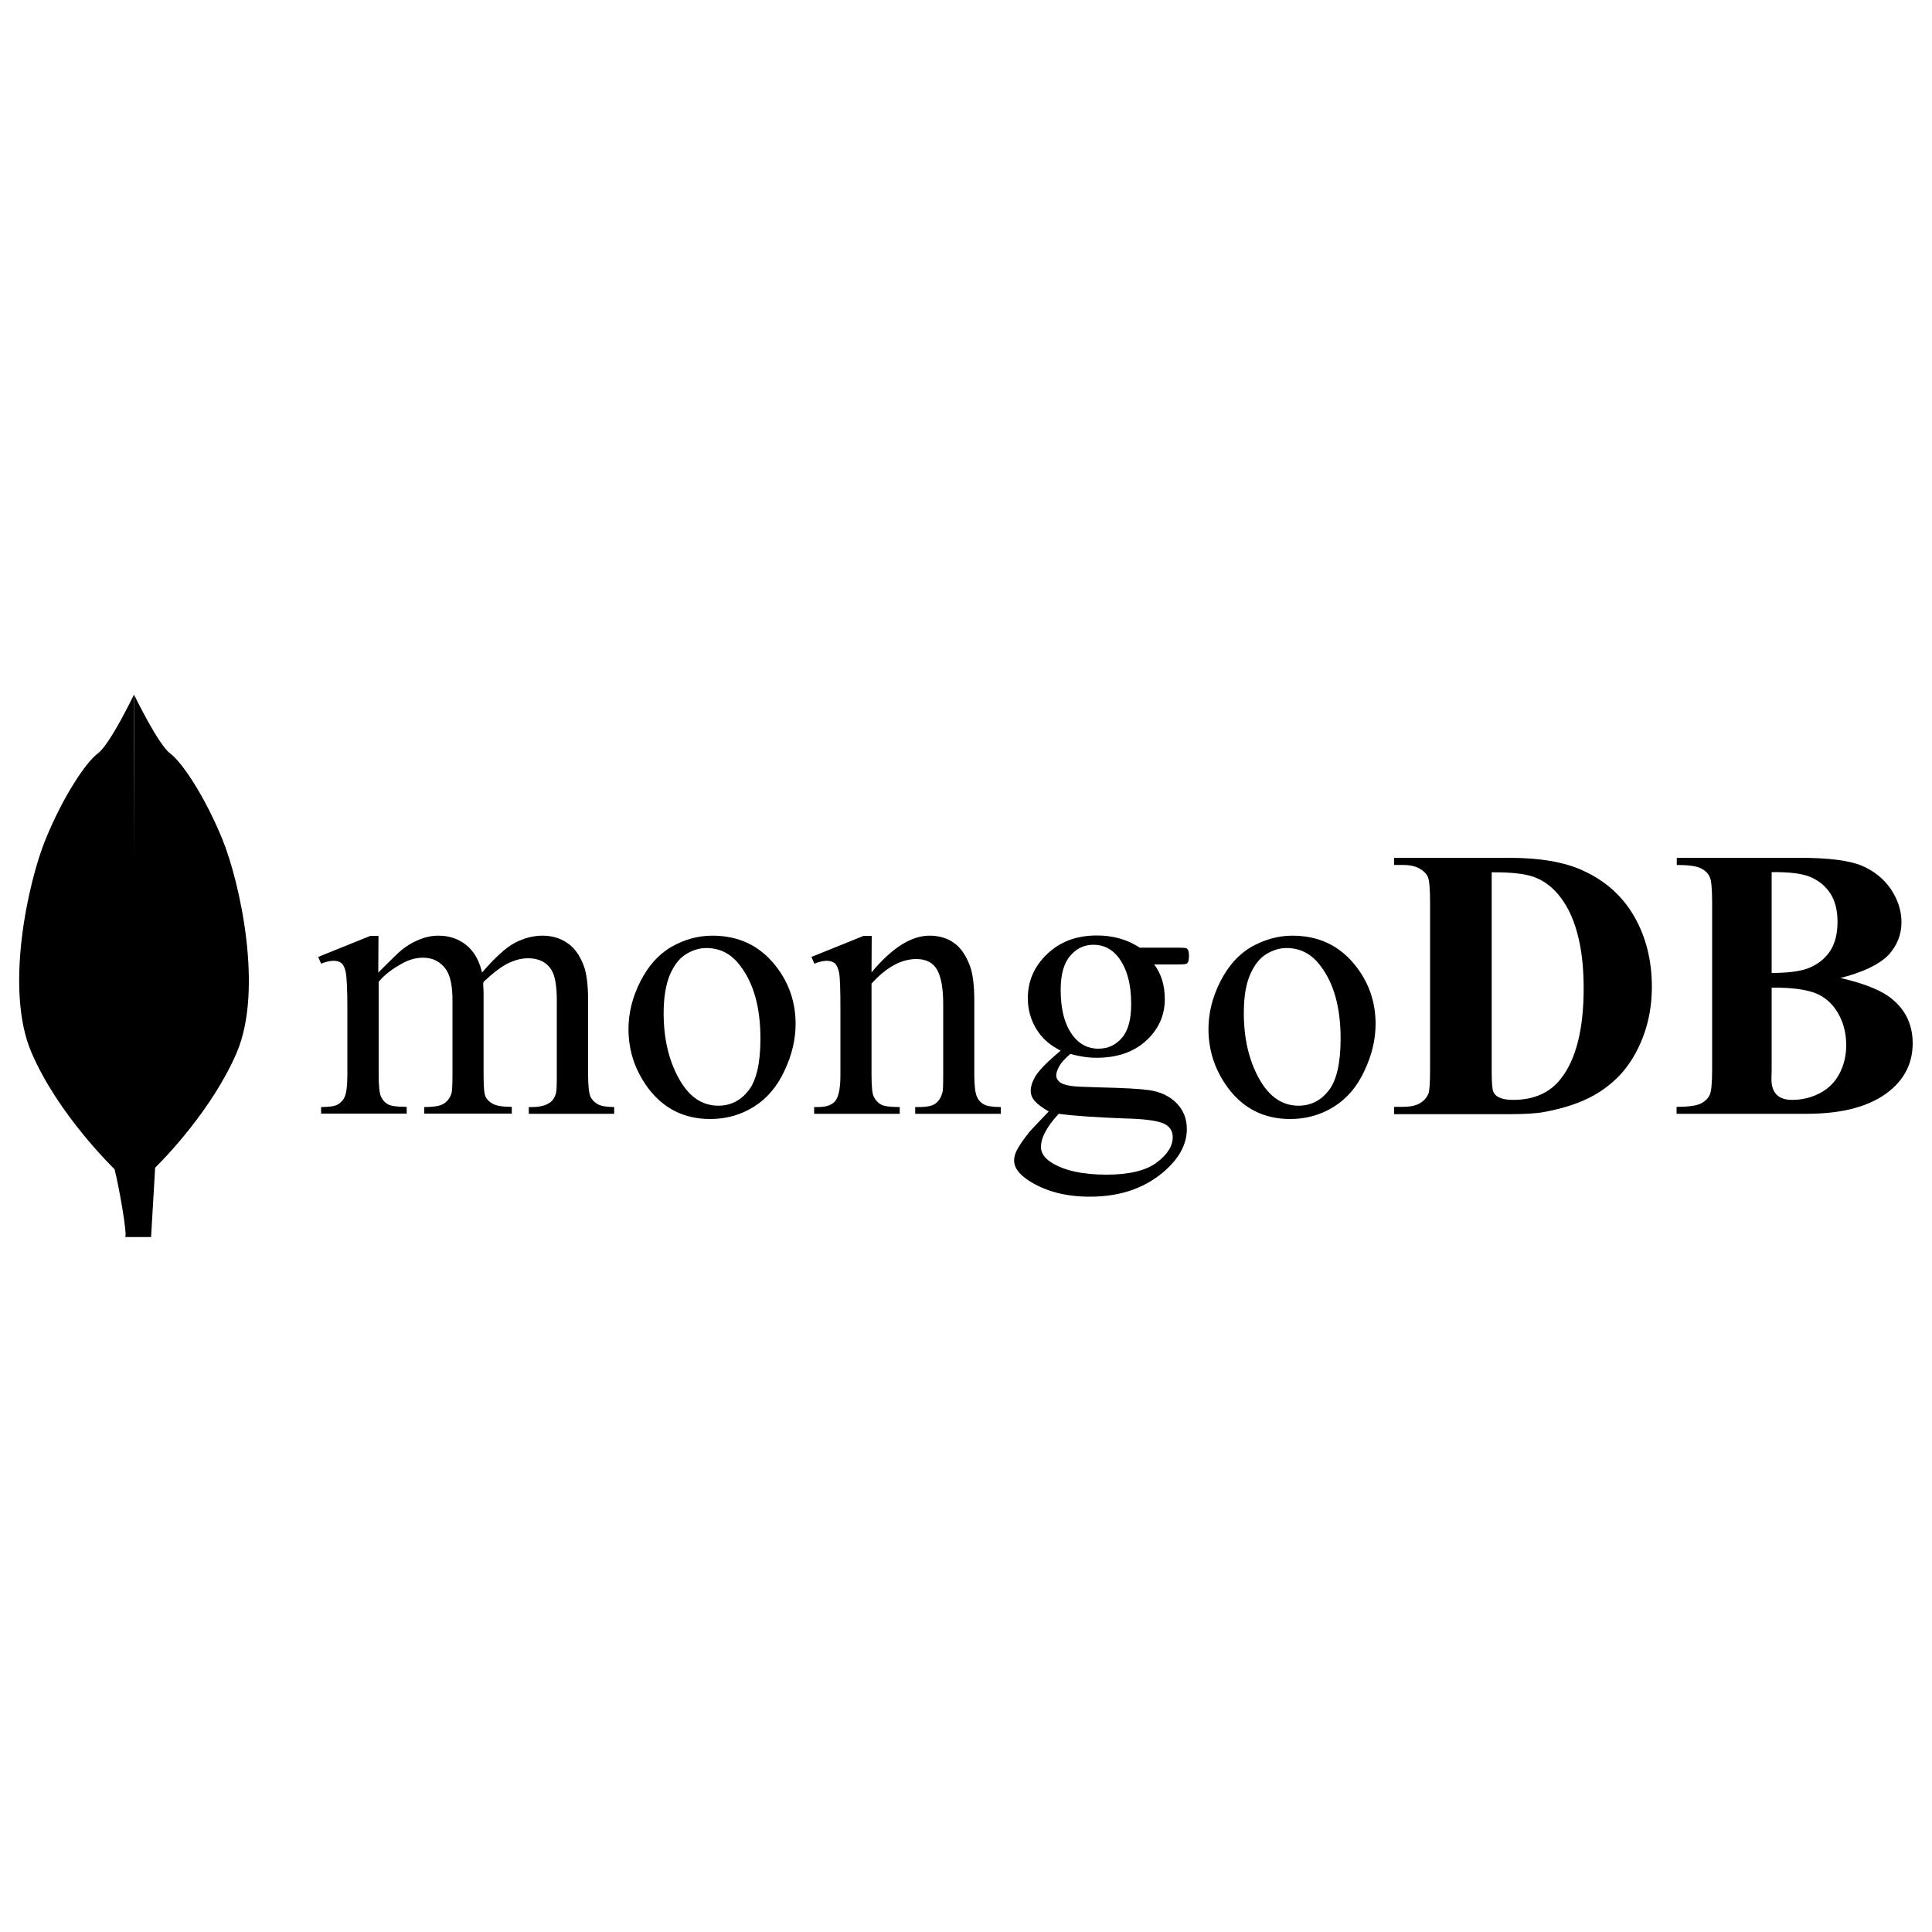
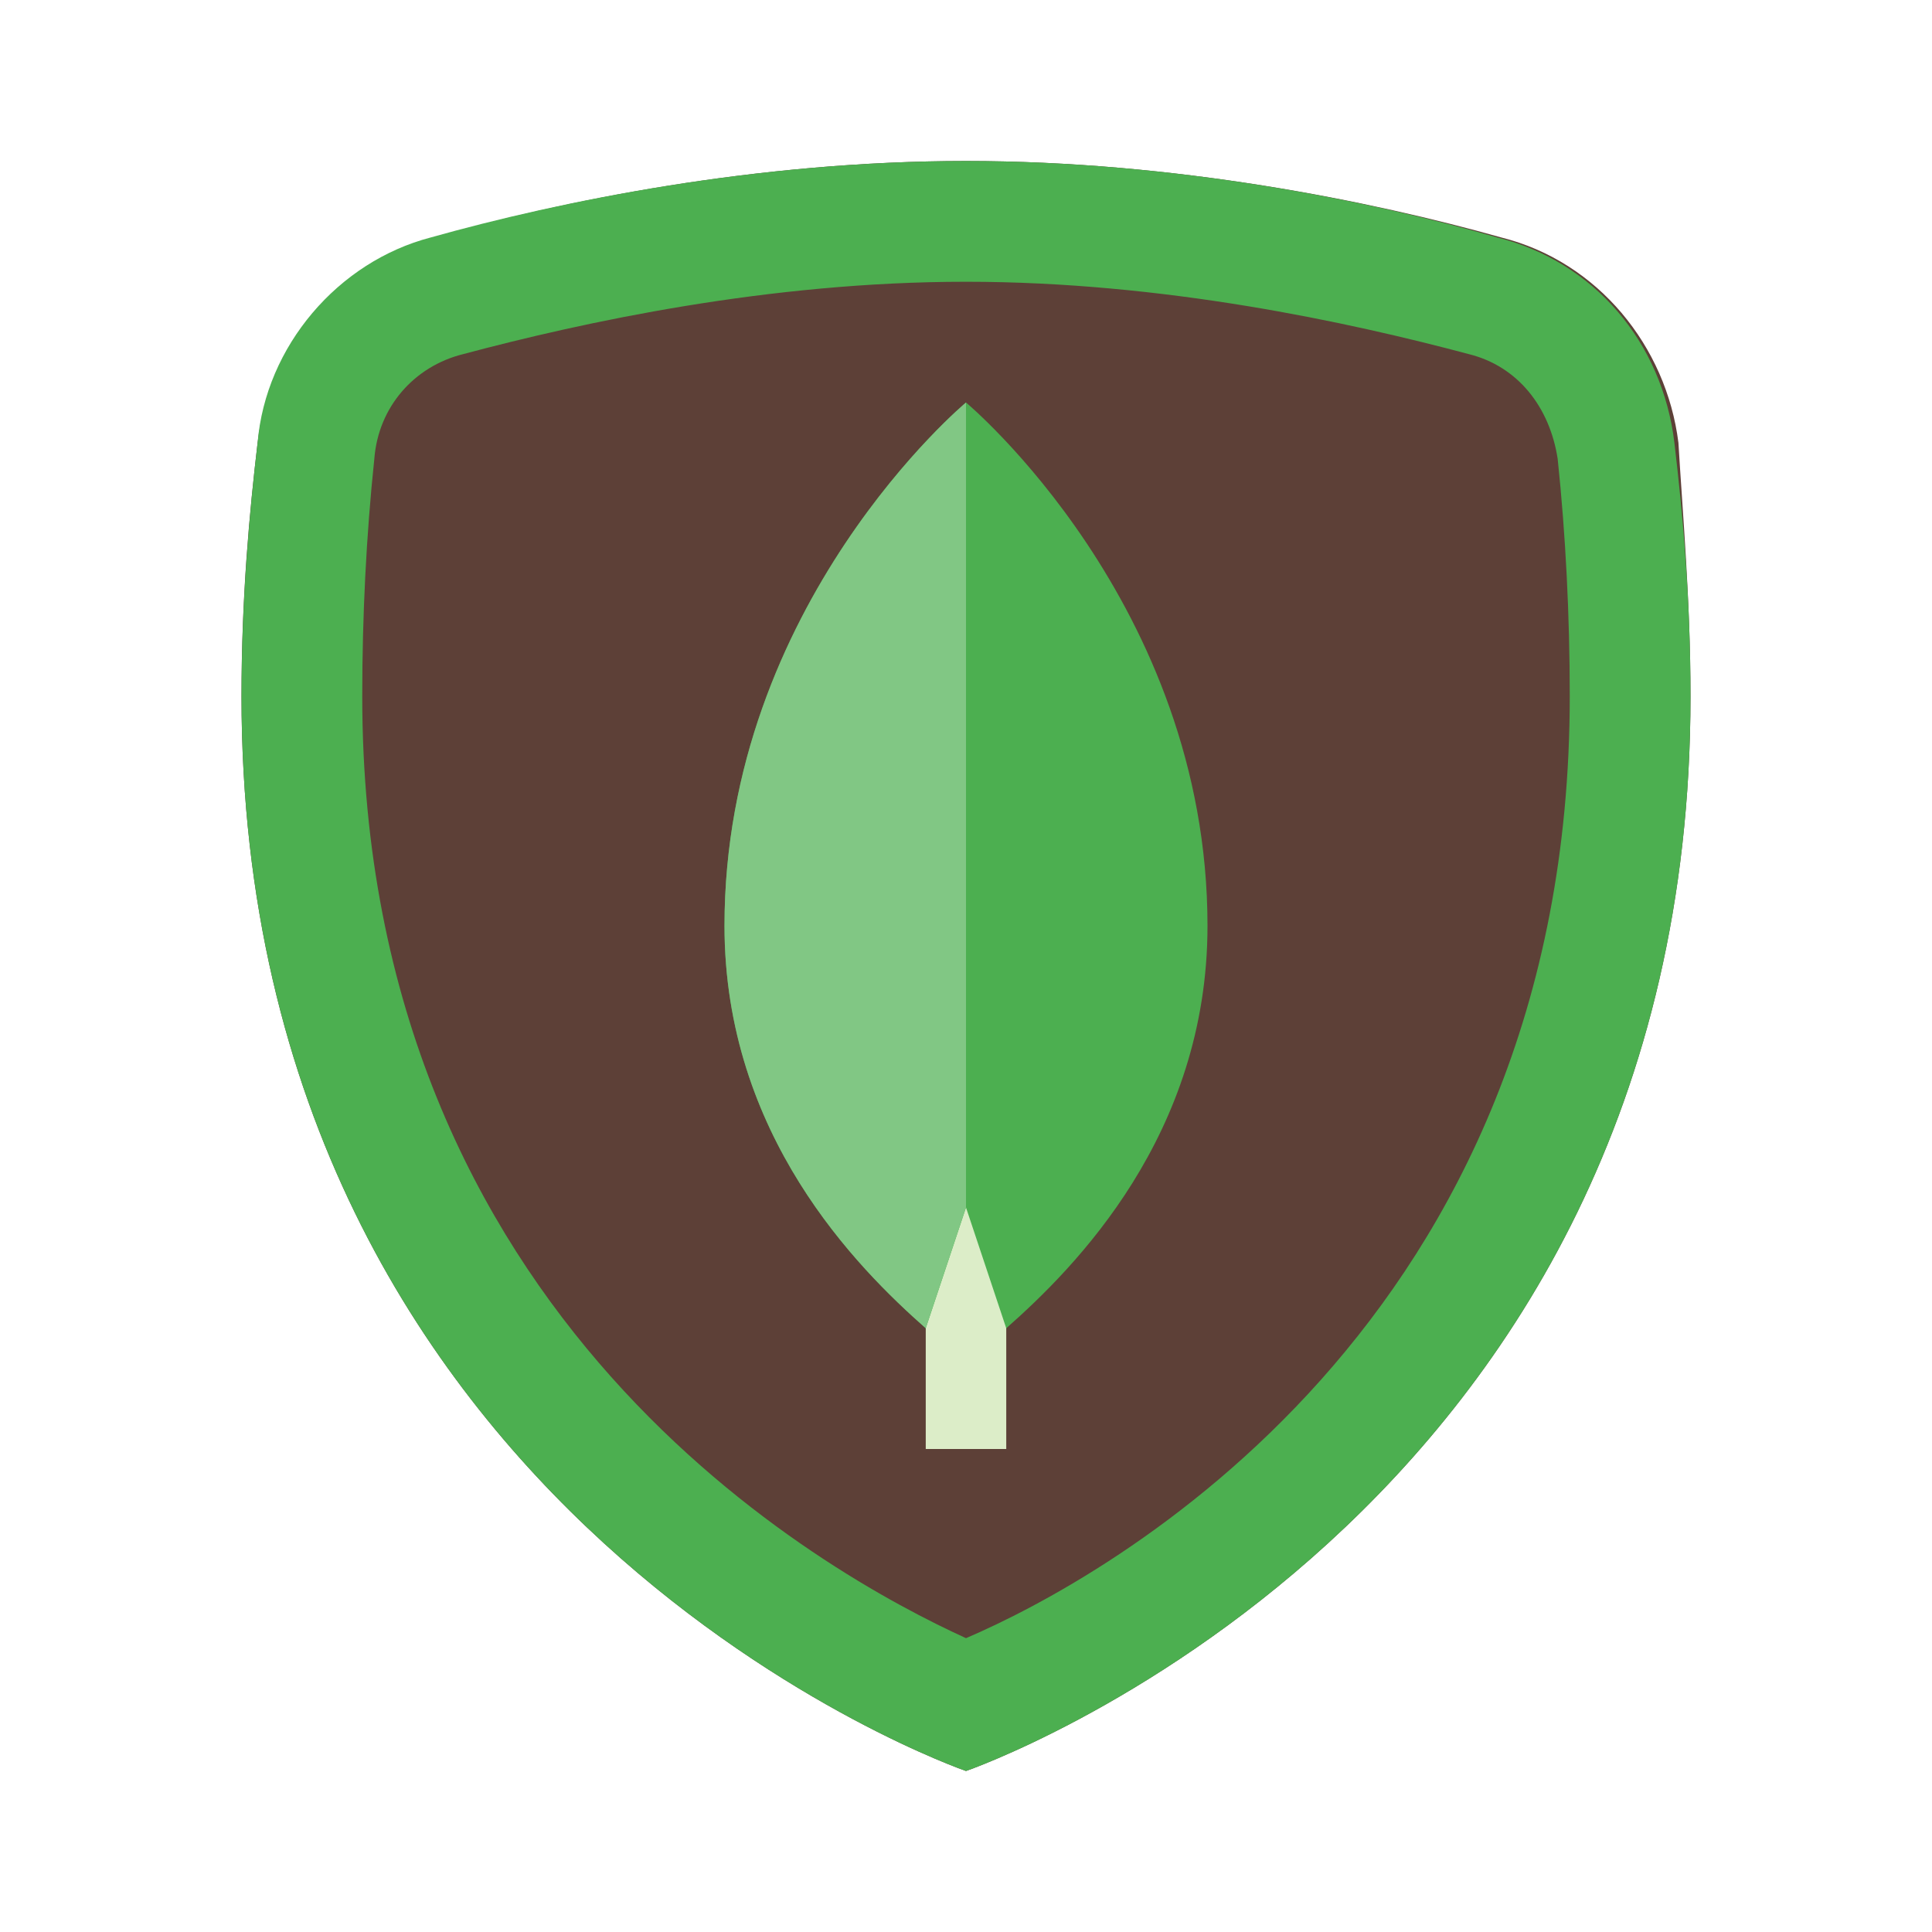
- <svg xmlns="http://www.w3.org/2000/svg" version="1.1" x="0px" y="0px" viewBox="0 0 1000 1000" enable-background="new 0 0 1000 1000" xml:space="preserve">
-   <g>
-     <path d="M115.1,434.4c-9-22-20.7-39.7-27-44.4c-6.3-4.7-18.7-30.4-18.7-30.4s0.2,40.7,0.2,86.8l-0.3-86.8c0,0-12.3,25.7-18.7,30.4c-6.3,4.7-18,22.4-27,44.4c-9,22-21.4,77.7-7.3,110.4c13.9,32.4,42.6,59.9,43,60.4c2.3,9,6.7,33.9,5.5,35.1h13.4l2.1-35.9c4.9-4.8,29.6-30.2,42.2-59.5C136.5,512.2,124.1,456.5,115.1,434.4z" />
-     <path d="M195.8,503.4c6.5-6.5,10.4-10.3,11.5-11.2c2.9-2.5,6.1-4.4,9.5-5.8c3.4-1.4,6.7-2.1,10.1-2.1c5.6,0,10.4,1.6,14.5,4.9c4,3.3,6.7,8,8.1,14.2c6.7-7.8,12.4-13,17-15.4c4.6-2.4,9.4-3.7,14.3-3.7c4.8,0,9,1.2,12.7,3.7c3.7,2.4,6.6,6.4,8.7,12c1.4,3.8,2.2,9.7,2.2,17.8v38.5c0,5.6,0.4,9.5,1.3,11.5c0.7,1.4,1.9,2.7,3.6,3.7c1.8,1,4.6,1.5,8.6,1.5v3.5h-44.2V573h1.9c3.8,0,6.8-0.8,9-2.3c1.5-1,2.6-2.7,3.2-5c0.3-1.1,0.4-4.3,0.4-9.5v-38.5c0-7.3-0.9-12.4-2.6-15.4c-2.5-4.2-6.6-6.3-12.2-6.3c-3.5,0-6.9,0.9-10.4,2.6c-3.5,1.7-7.7,4.9-12.7,9.6l-0.2,1.1l0.2,4.2v42.7c0,6.1,0.3,9.9,1,11.4c0.7,1.5,2,2.8,3.9,3.8c1.9,1,5.1,1.5,9.7,1.5v3.5h-45.3V573c5,0,8.4-0.6,10.2-1.8s3.1-2.9,3.9-5.3c0.3-1.1,0.5-4.3,0.5-9.7v-38.5c0-7.3-1.1-12.5-3.2-15.7c-2.9-4.2-6.9-6.3-12-6.3c-3.5,0-7,0.9-10.5,2.8c-5.4,2.9-9.6,6.1-12.5,9.7v48c0,5.9,0.4,9.7,1.2,11.4c0.8,1.8,2,3.1,3.6,4c1.6,0.9,4.8,1.3,9.7,1.3v3.5h-44.3V573c4.1,0,7-0.4,8.6-1.3c1.6-0.9,2.9-2.3,3.7-4.2c0.8-1.9,1.3-5.7,1.3-11.2V522c0-9.8-0.3-16.2-0.9-19.1c-0.5-2.1-1.2-3.6-2.2-4.4c-1-0.8-2.3-1.2-4-1.2c-1.8,0-4,0.5-6.5,1.5l-1.5-3.5l27-10.9h4.2L195.8,503.4L195.8,503.4z" />
-     <path d="M368.7,484.3c13.6,0,24.4,5.1,32.6,15.4c7,8.8,10.5,18.9,10.5,30.3c0,8-1.9,16.1-5.8,24.3c-3.8,8.2-9.1,14.4-15.9,18.6c-6.7,4.2-14.3,6.3-22.5,6.3c-13.5,0-24.2-5.4-32.2-16.1c-6.7-9.1-10.1-19.2-10.1-30.5c0-8.2,2-16.4,6.1-24.5c4.1-8.1,9.4-14.1,16.1-18C354.2,486.3,361.2,484.3,368.7,484.3z M365.6,490.7c-3.5,0-6.9,1-10.4,3.1c-3.5,2.1-6.3,5.7-8.5,10.8c-2.1,5.1-3.2,11.8-3.2,19.8c0,13,2.6,24.3,7.8,33.7c5.2,9.5,12,14.2,20.5,14.2c6.3,0,11.5-2.6,15.6-7.8c4.1-5.2,6.2-14.2,6.2-26.9c0-15.9-3.4-28.4-10.3-37.5C378.7,493.8,372.8,490.7,365.6,490.7z" />
-     <path d="M451.1,503.3c10.5-12.6,20.5-19,30-19c4.9,0,9.1,1.2,12.6,3.7c3.5,2.4,6.3,6.5,8.4,12.1c1.4,3.9,2.2,9.9,2.2,18v38.2c0,5.7,0.5,9.5,1.4,11.5c0.7,1.6,1.9,2.9,3.5,3.8c1.6,0.9,4.5,1.4,8.8,1.4v3.5h-44.3V573h1.9c4.2,0,7.1-0.6,8.7-1.9c1.7-1.3,2.8-3.1,3.5-5.6c0.3-1,0.4-4,0.4-9.2v-36.7c0-8.1-1.1-14.1-3.2-17.7c-2.1-3.7-5.7-5.5-10.7-5.5c-7.8,0-15.5,4.2-23.2,12.7v47.2c0,6.1,0.4,9.8,1.1,11.2c0.9,1.9,2.2,3.3,3.8,4.2c1.6,0.9,4.8,1.3,9.7,1.3v3.5h-44.3V573h2c4.6,0,7.6-1.2,9.2-3.5c1.6-2.3,2.4-6.7,2.4-13.2V523c0-10.8-0.2-17.3-0.7-19.6c-0.5-2.3-1.2-3.9-2.2-4.8c-1-0.8-2.4-1.3-4.1-1.3c-1.8,0-4,0.5-6.5,1.5l-1.5-3.5l27-10.9h4.2L451.1,503.3L451.1,503.3z" />
-     <path d="M549,543.8c-5.5-2.7-9.7-6.4-12.6-11.2c-2.9-4.8-4.4-10.1-4.4-15.9c0-8.9,3.3-16.5,10-22.9c6.7-6.4,15.2-9.6,25.7-9.6c8.5,0,15.9,2.1,22.2,6.3h19c2.8,0,4.4,0.1,4.9,0.2c0.5,0.2,0.8,0.4,1,0.8c0.4,0.6,0.6,1.6,0.6,3.1c0,1.7-0.2,2.9-0.5,3.5c-0.2,0.3-0.5,0.6-1,0.8c-0.5,0.2-2.1,0.3-4.9,0.3h-11.6c3.6,4.7,5.5,10.7,5.5,18c0,8.3-3.2,15.5-9.6,21.4c-6.4,5.9-15,8.9-25.7,8.9c-4.4,0-9-0.7-13.6-2c-2.9,2.5-4.8,4.6-5.8,6.5c-1,1.9-1.5,3.4-1.5,4.7c0,1.1,0.5,2.2,1.6,3.2c1.1,1,3.2,1.8,6.3,2.2c1.8,0.3,6.4,0.5,13.7,0.7c13.4,0.3,22.1,0.8,26.1,1.4c6.1,0.8,10.9,3.1,14.5,6.7c3.6,3.6,5.4,8.1,5.4,13.5c0,7.4-3.5,14.3-10.4,20.7c-10.2,9.5-23.4,14.3-39.8,14.3c-12.6,0-23.2-2.8-31.9-8.5c-4.9-3.3-7.3-6.6-7.3-10.2c0-1.6,0.4-3.1,1.1-4.7c1.1-2.4,3.4-5.8,6.8-10.1c0.5-0.6,3.8-4.1,10-10.6c-3.4-2-5.8-3.8-7.2-5.4c-1.4-1.6-2.1-3.4-2.1-5.4c0-2.3,0.9-5,2.8-8C538,553.8,542.3,549.4,549,543.8z M548,576.5c-3.1,3.3-5.4,6.4-6.9,9.3c-1.6,2.9-2.3,5.5-2.3,7.9c0,3.1,1.9,5.9,5.7,8.2c6.5,4,15.9,6.1,28.2,6.1c11.7,0,20.4-2.1,25.9-6.2c5.6-4.1,8.4-8.6,8.4-13.2c0-3.4-1.7-5.8-5-7.2c-3.4-1.4-10.1-2.3-20.1-2.5C567.2,578.3,555.9,577.6,548,576.5z M566,489c-4.8,0-8.9,1.9-12.1,5.8c-3.3,3.8-4.9,9.7-4.9,17.7c0,10.3,2.2,18.3,6.6,23.9c3.4,4.3,7.7,6.4,12.9,6.4c5,0,9-1.9,12.2-5.6c3.2-3.7,4.8-9.5,4.8-17.5c0-10.4-2.2-18.5-6.7-24.3C575.5,491.2,571.2,489,566,489z" />
-     <path d="M668.9,484.3c13.6,0,24.4,5.1,32.6,15.4c7,8.8,10.5,18.9,10.5,30.3c0,8-1.9,16.1-5.8,24.3c-3.8,8.2-9.1,14.4-15.9,18.6c-6.7,4.2-14.3,6.3-22.5,6.3c-13.5,0-24.2-5.4-32.2-16.1c-6.7-9.1-10.1-19.2-10.1-30.5c0-8.2,2-16.4,6.1-24.5c4.1-8.1,9.4-14.1,16.1-18C654.5,486.3,661.5,484.3,668.9,484.3z M665.9,490.7c-3.5,0-6.9,1-10.4,3.1c-3.5,2.1-6.3,5.7-8.5,10.8c-2.2,5.1-3.2,11.8-3.2,19.8c0,13,2.6,24.3,7.8,33.7c5.2,9.5,12,14.2,20.5,14.2c6.3,0,11.5-2.6,15.6-7.8c4.1-5.2,6.2-14.2,6.2-26.9c0-15.9-3.4-28.4-10.3-37.5C679,493.8,673.1,490.7,665.9,490.7z" />
-     <path d="M721.6,576.5v-3.6h4.4c3.8,0,6.8-0.6,8.8-1.8c2.1-1.2,3.6-2.8,4.5-4.9c0.6-1.4,0.9-5.5,0.9-12.3v-87.2c0-6.8-0.4-11-1.1-12.7c-0.7-1.7-2.2-3.2-4.3-4.4c-2.2-1.3-5.1-1.9-8.8-1.9h-4.4V444h59.3c15.8,0,28.6,2.1,38.2,6.5c11.8,5.3,20.7,13.3,26.8,23.9c6.1,10.7,9.1,22.8,9.1,36.3c0,9.3-1.5,17.9-4.5,25.8c-3,7.9-6.9,14.3-11.6,19.5c-4.8,5.1-10.2,9.2-16.5,12.3c-6.2,3.1-13.8,5.5-22.8,7.2c-4,0.8-10.2,1.2-18.8,1.2H721.6z M772.1,451.5v103.4c0,5.5,0.3,8.8,0.8,10.1c0.5,1.2,1.4,2.2,2.6,2.8c1.8,1,4.3,1.5,7.6,1.5c10.9,0,19.2-3.7,24.9-11.1c7.8-10,11.7-25.6,11.7-46.7c0-17-2.7-30.6-8-40.8c-4.2-7.9-9.7-13.4-16.3-16.2C790.8,452.4,783,451.4,772.1,451.5z" />
-     <path d="M952.6,506.2c12.6,2.9,21.4,6.5,26.5,10.7c7.3,5.9,10.9,13.6,10.9,23.1c0,10-4,18.2-12,24.7c-9.8,7.9-24.1,11.8-42.9,11.8h-67.3v-3.6c6.1,0,10.3-0.6,12.5-1.7c2.2-1.1,3.7-2.6,4.6-4.4c0.9-1.8,1.3-6.3,1.3-13.5v-86c0-7.2-0.4-11.7-1.3-13.5c-0.9-1.9-2.4-3.3-4.6-4.4c-2.2-1.1-6.4-1.7-12.4-1.7V444h63.5c15.2,0,25.9,1.4,32.3,4.1c6.3,2.7,11.3,6.7,15,12.1c3.6,5.4,5.5,11.1,5.5,17.2c0,6.4-2.3,12.1-6.9,17.1C972.4,499.3,964.2,503.3,952.6,506.2z M917,511.2v42.5l-0.1,4.9c0,3.5,0.9,6.2,2.7,8c1.8,1.8,4.4,2.7,8,2.7c5.2,0,10-1.2,14.4-3.5c4.4-2.3,7.8-5.7,10.1-10.1c2.3-4.4,3.5-9.3,3.5-14.7c0-6.2-1.4-11.7-4.3-16.7c-2.9-4.9-6.8-8.4-11.8-10.3C934.5,512.1,927,511.1,917,511.2z M917,503.6c9.3,0,16.1-1,20.5-3.1c4.4-2.1,7.8-5,10.1-8.8c2.3-3.8,3.5-8.6,3.5-14.5c0-5.9-1.2-10.7-3.5-14.4c-2.3-3.7-5.6-6.6-9.9-8.6c-4.3-2-11.2-2.9-20.7-2.8L917,503.6L917,503.6z" />
-   </g>
+ <svg xmlns="http://www.w3.org/2000/svg" viewBox="0 0 48 48" width="48px" height="48px">
+   <path fill="#5d4037" d="M42,17.3C42,37.8,24,44,24,44S6,37.8,6,17.3c0-2.5,0.2-4.6,0.4-6.3c0.3-2.5,2-4.5,4.4-5.1 C13.9,5,18.8,4,24,4s10.1,1,13.3,1.9c2.4,0.6,4.1,2.7,4.4,5.1C41.8,12.7,42,14.9,42,17.3z" />
+   <path fill="#4caf50" d="M24,7c4.9,0,9.5,1,12.5,1.8c1.2,0.3,2,1.3,2.2,2.6c0.2,1.9,0.3,3.9,0.3,5.9c0,15.6-11.5,21.9-15,23.4 c-3.5-1.6-15-7.9-15-23.4c0-2,0.1-4,0.3-5.9c0.1-1.3,1-2.3,2.2-2.6C14.5,8,19.1,7,24,7 M24,4c-5.2,0-10.1,1-13.3,1.9 C8.4,6.5,6.6,8.6,6.4,11C6.2,12.7,6,14.9,6,17.3C6,37.8,24,44,24,44s18-6.2,18-26.7c0-2.5-0.2-4.6-0.4-6.3c-0.3-2.5-2-4.5-4.4-5.1 C34.1,5,29.2,4,24,4L24,4z" />
+   <path fill="#dcedc8" d="M23 28H25V36H23z" />
+   <path fill="#4caf50" d="M24,10c0,0-6,5-6,13c0,5.2,3.3,8.5,5,10l1-3l1,3c1.7-1.5,5-4.8,5-10C30,15,24,10,24,10z" />
+   <path fill="#81c784" d="M24,10c0,0-6,5-6,13c0,5.2,3.3,8.5,5,10l1-3V10z" />
</svg>
